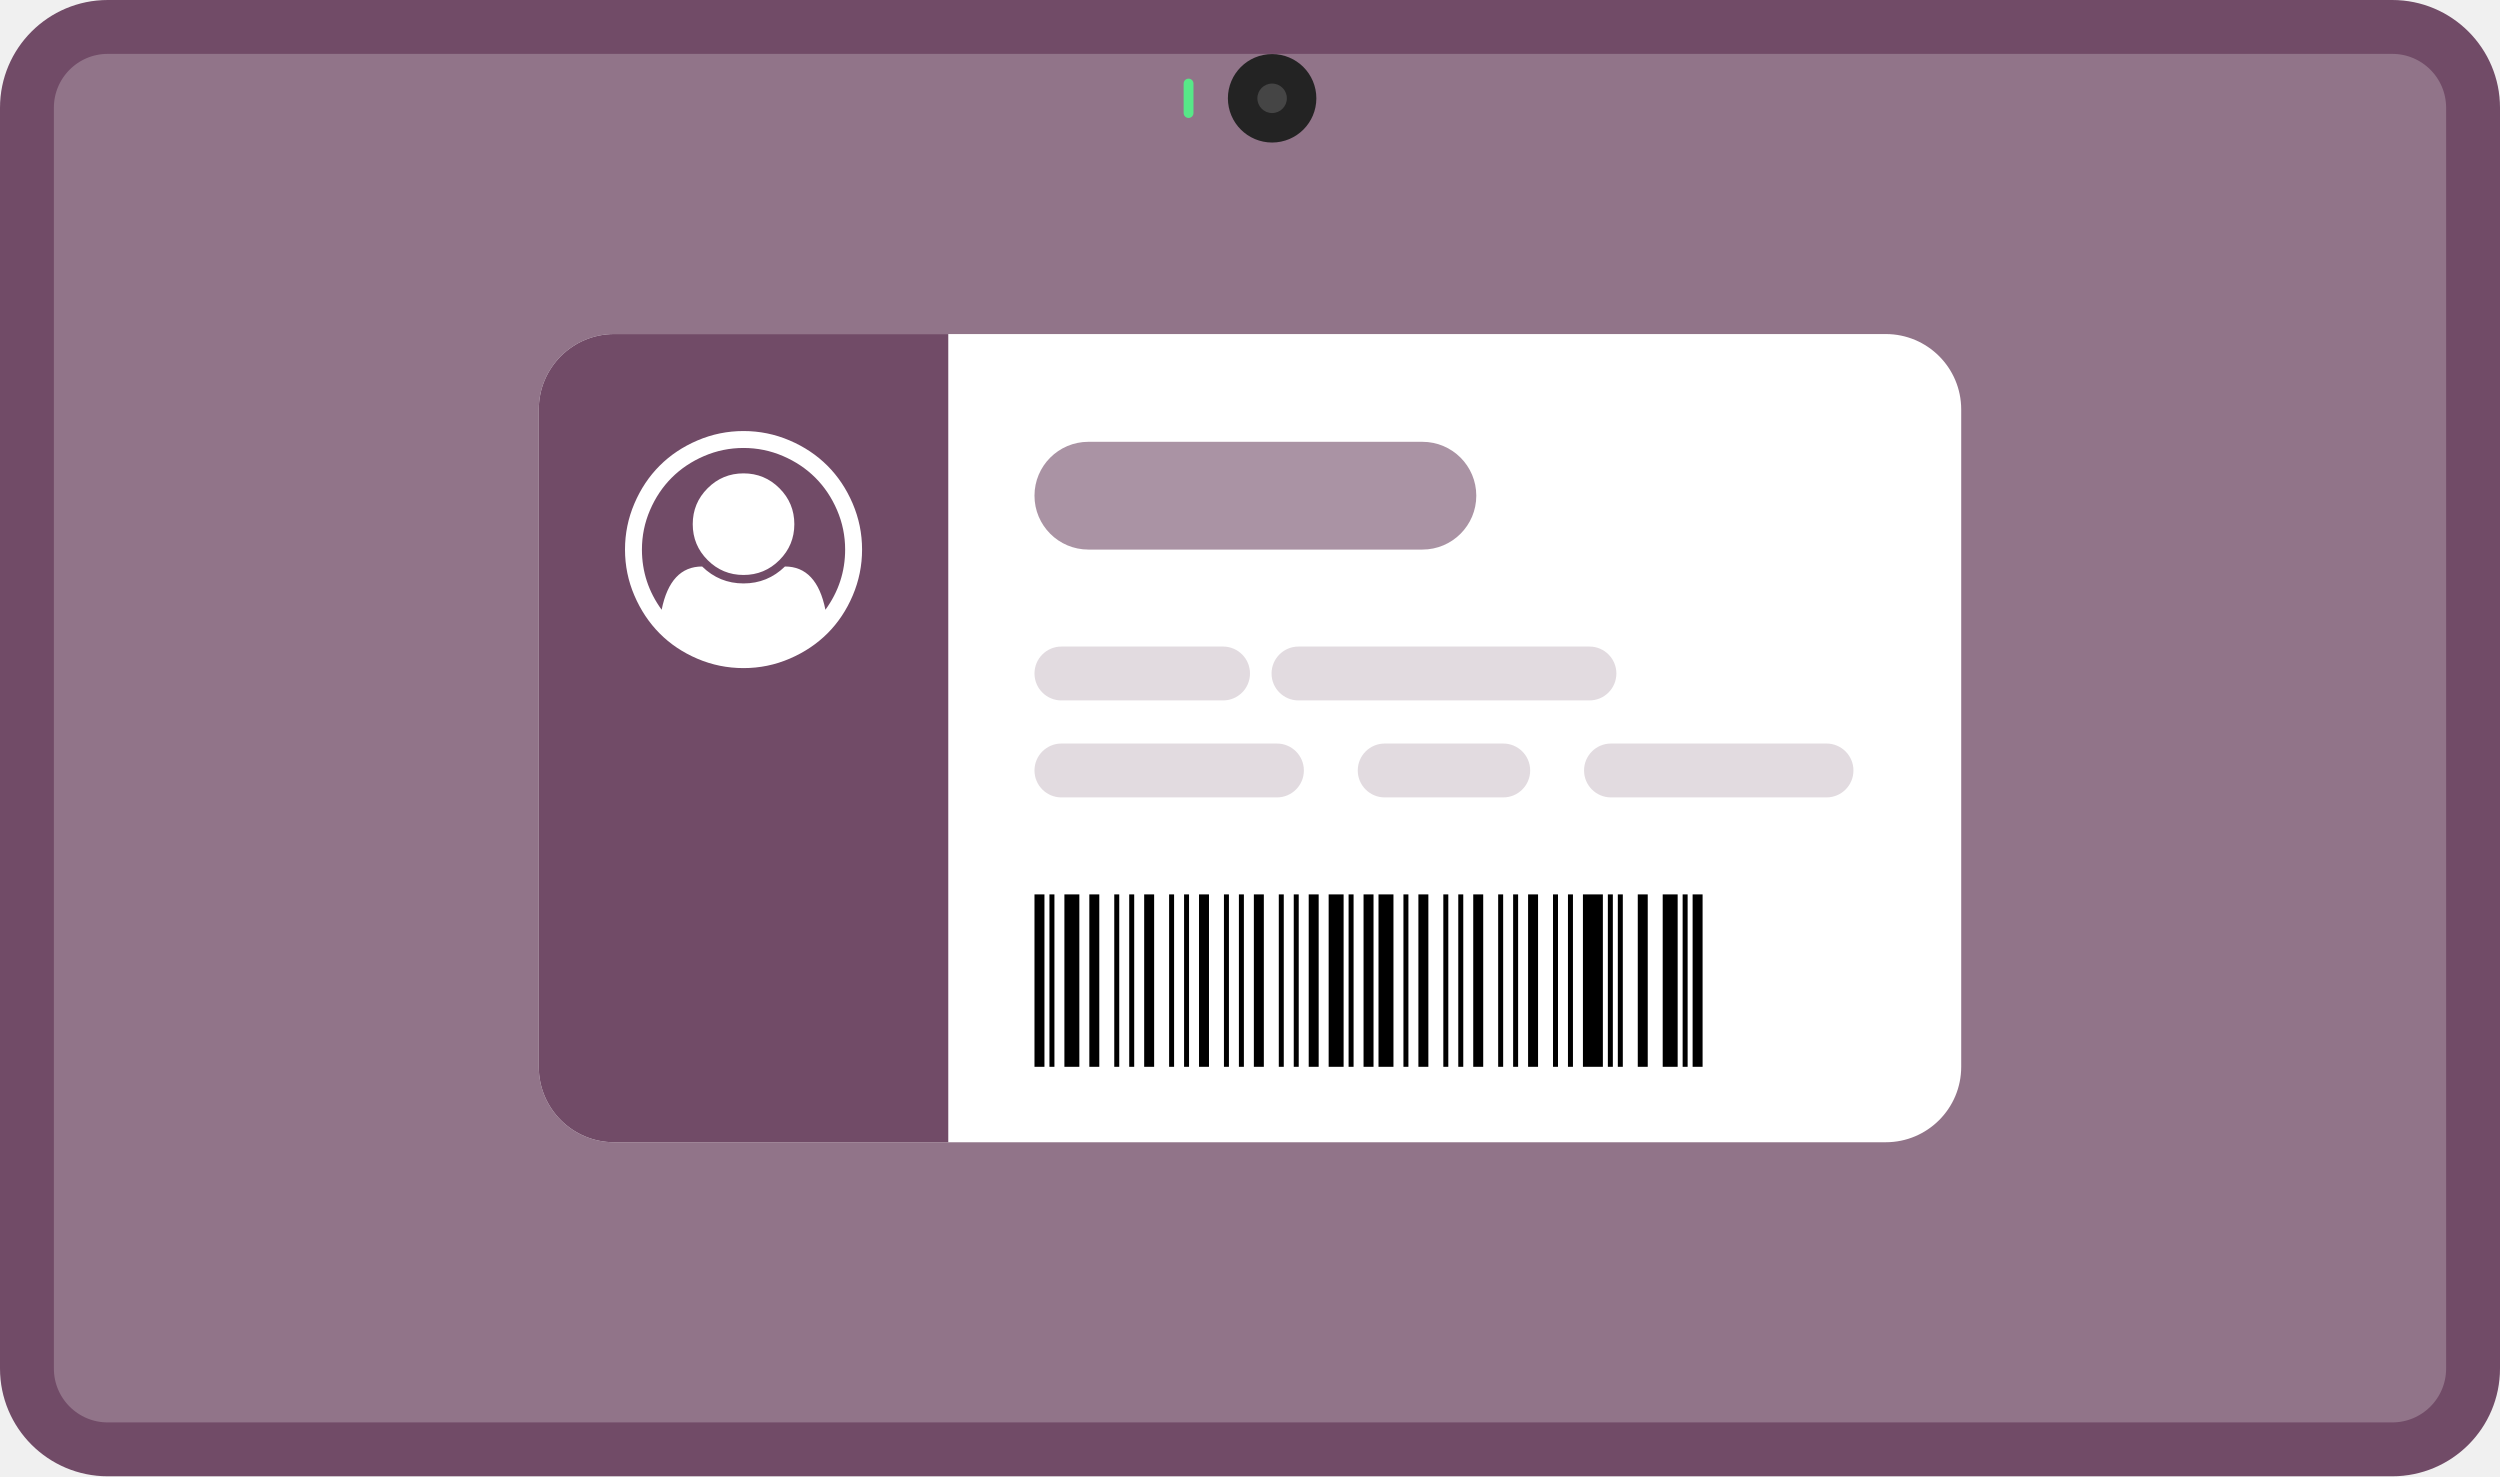
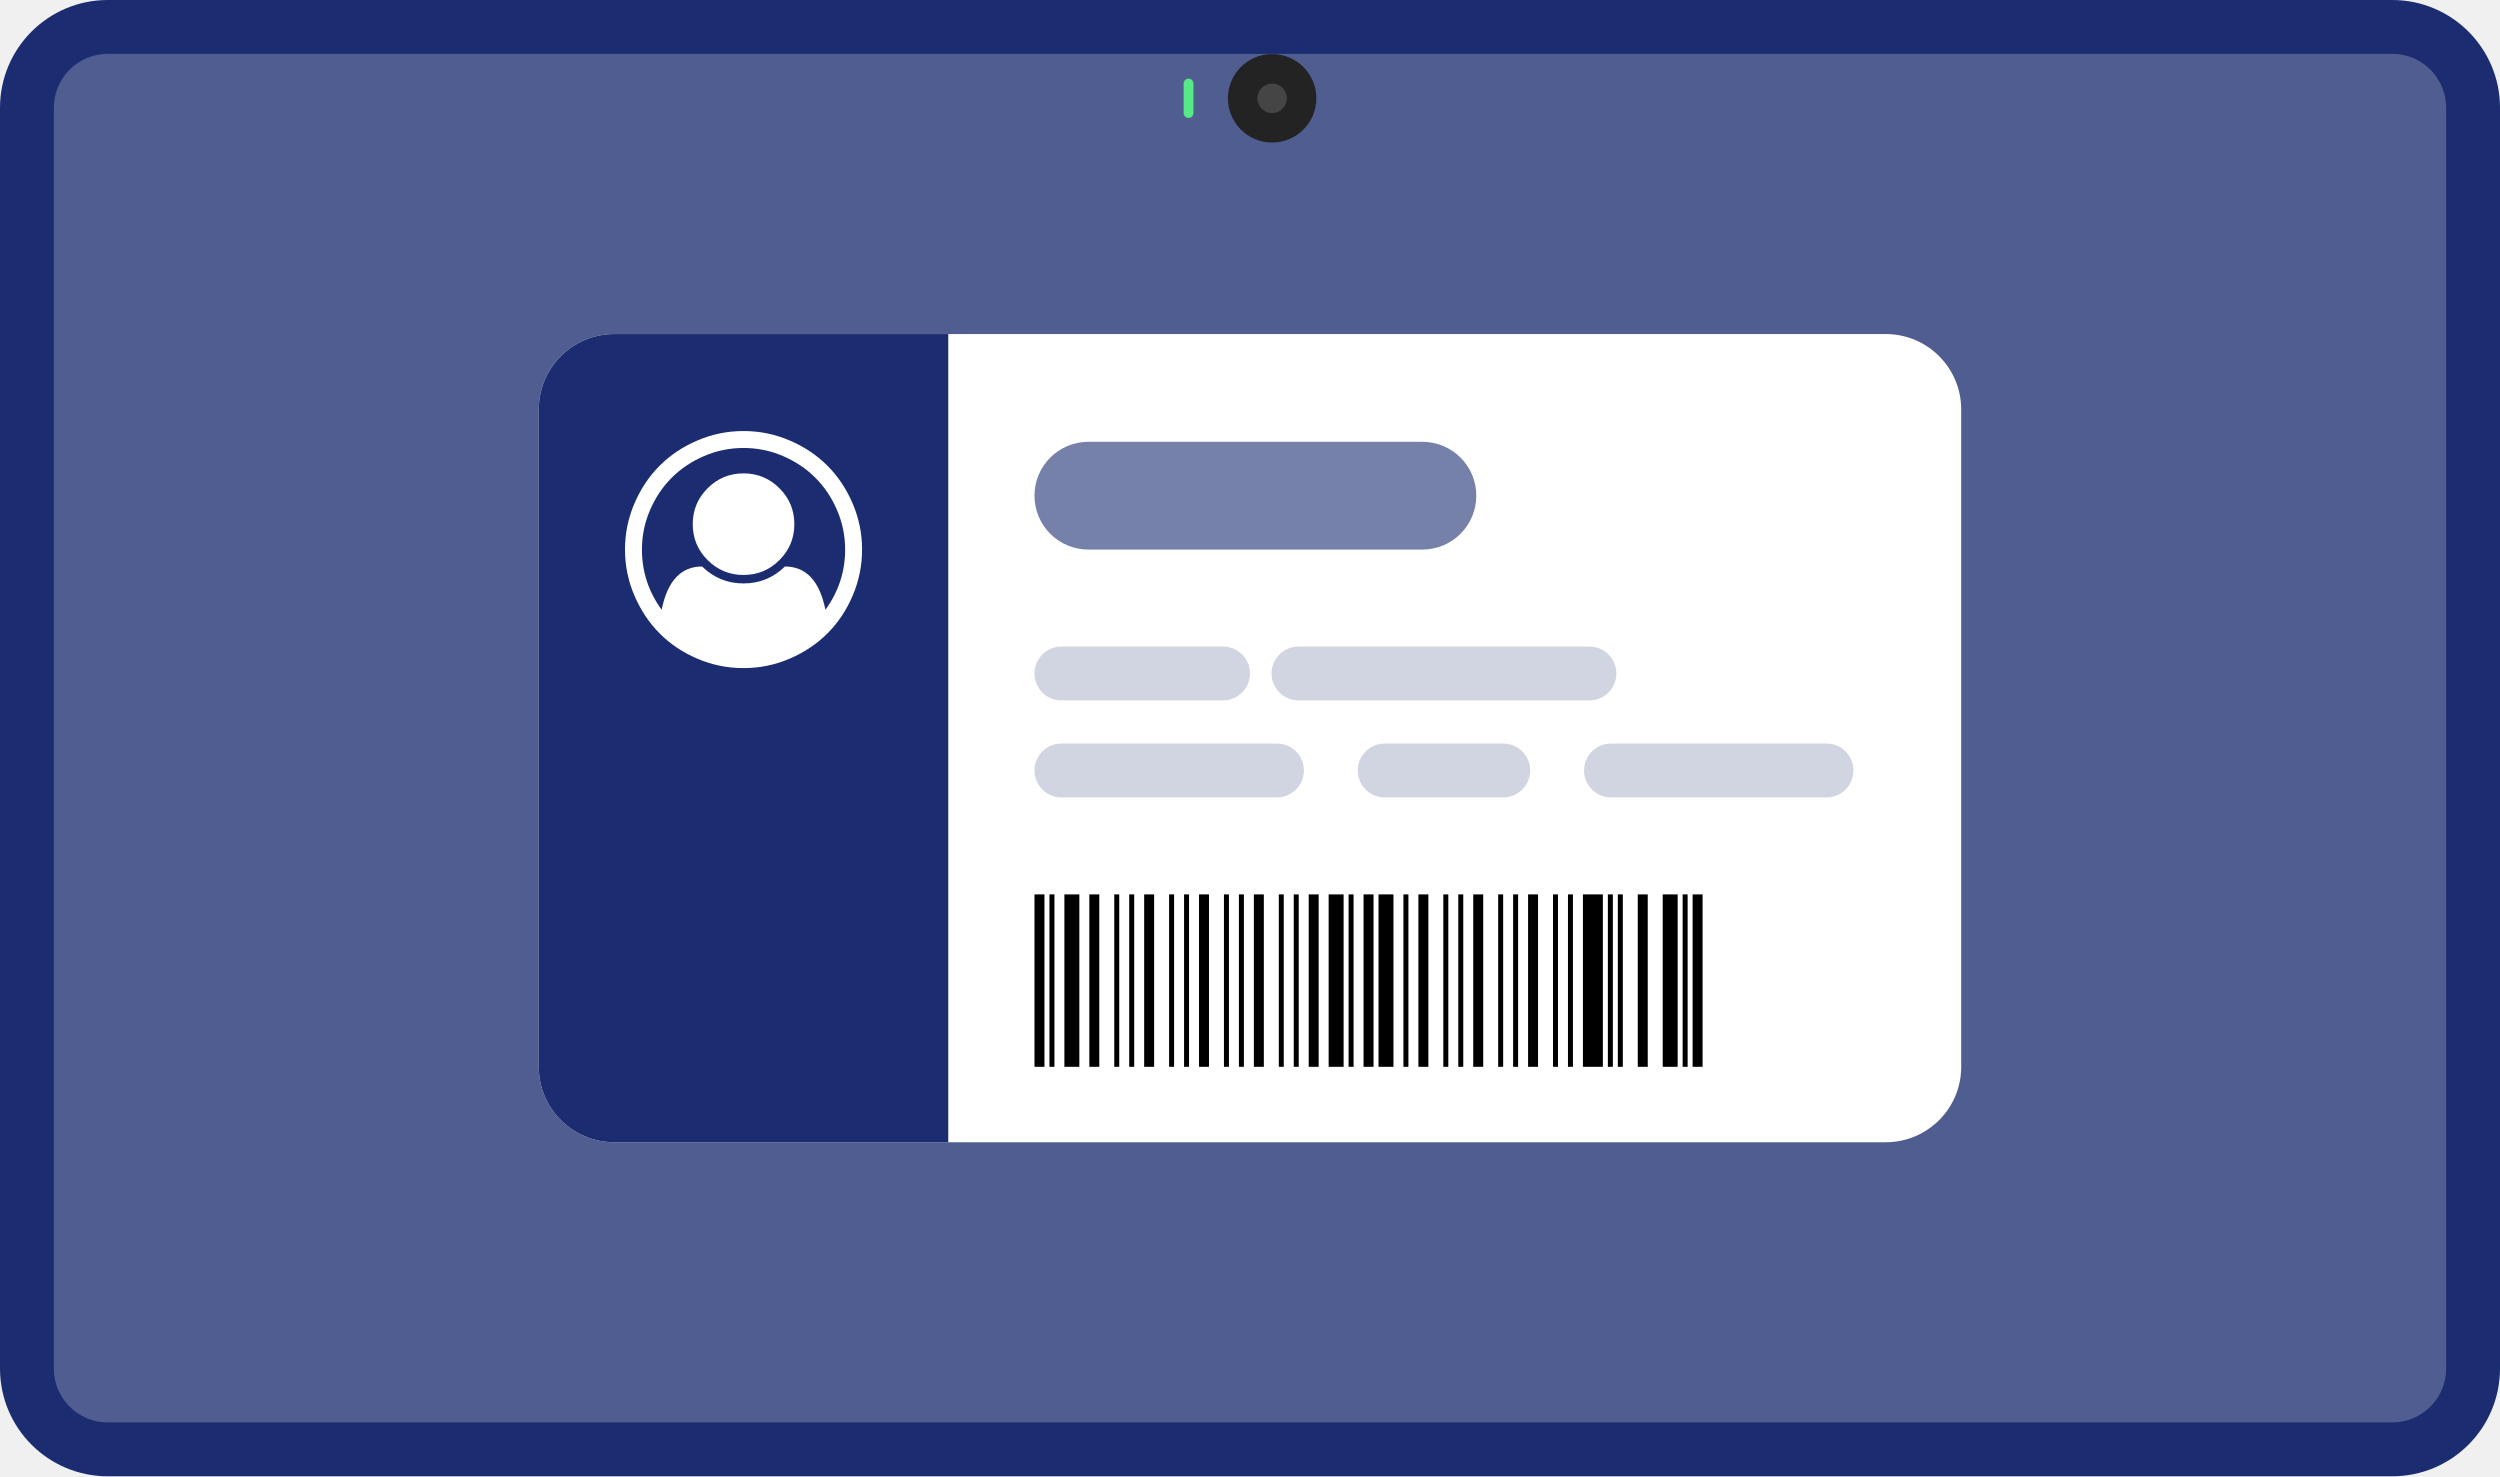
<svg xmlns="http://www.w3.org/2000/svg" width="232" height="137" viewBox="0 0 232 137" fill="none">
-   <path d="M10 2.5H222C226.142 2.5 229.5 5.858 229.5 10V127C229.5 131.142 226.142 134.5 222 134.5H10C5.858 134.5 2.5 131.142 2.5 127V10C2.5 5.858 5.858 2.5 10 2.5Z" fill="#714B67" fill-opacity="0.75" stroke="#714B67" stroke-width="5" />
+   <path d="M10 2.5H222C226.142 2.5 229.5 5.858 229.5 10V127C229.5 131.142 226.142 134.5 222 134.5H10C5.858 134.5 2.5 131.142 2.5 127V10C2.5 5.858 5.858 2.5 10 2.5Z" fill="#1B2D70" fill-opacity="0.75" stroke="#1B2D70" stroke-width="5" />
  <mask id="path-3-inside-1_11_84" fill="white">
    <rect x="129" width="17.79" height="26" rx="4" transform="rotate(90 129 0)" />
  </mask>
  <rect x="129" width="17.79" height="26" rx="4" transform="rotate(90 129 0)" fill="#303030" stroke="#373737" stroke-width="12" mask="url(#path-3-inside-1_11_84)" />
  <circle cx="118.053" cy="9.123" r="2.105" transform="rotate(90 118.053 9.12278)" fill="#F58787" stroke="#232323" stroke-width="4" />
  <circle cx="118.053" cy="9.123" r="1.368" transform="rotate(90 118.053 9.12282)" fill="#454545" />
  <rect x="110.754" y="7.298" width="3.649" height="0.912" rx="0.456" transform="rotate(90 110.754 7.29822)" fill="#57E888" />
  <rect x="50" y="31" width="132" height="75" rx="7" fill="white" />
  <path d="M96.925 83H96V99H96.925V83Z" fill="black" />
  <path d="M97.851 83H97.388V99H97.851V83Z" fill="black" />
  <path d="M100.164 83H98.776V99H100.164V83Z" fill="black" />
  <path d="M102.015 83H101.09V99H102.015V83Z" fill="black" />
  <path d="M103.866 83H103.403V99H103.866V83Z" fill="black" />
  <path d="M105.254 83H104.791V99H105.254V83Z" fill="black" />
  <path d="M107.104 83H106.179V99H107.104V83Z" fill="black" />
  <path d="M108.955 83H108.493V99H108.955V83Z" fill="black" />
  <path d="M110.343 83H109.881V99H110.343V83Z" fill="black" />
  <path d="M112.194 83H111.269V99H112.194V83Z" fill="black" />
  <path d="M114.045 83H113.582V99H114.045V83Z" fill="black" />
  <path d="M115.433 83H114.97V99H115.433V83Z" fill="black" />
  <path d="M117.284 83H116.358V99H117.284V83Z" fill="black" />
  <path d="M119.134 83H118.672V99H119.134V83Z" fill="black" />
  <path d="M120.522 83H120.06V99H120.522V83Z" fill="black" />
  <path d="M122.373 83H121.448V99H122.373V83Z" fill="black" />
  <path d="M124.687 83H123.299V99H124.687V83Z" fill="black" />
  <path d="M125.612 83H125.149V99H125.612V83Z" fill="black" />
  <path d="M127.463 83H126.537V99H127.463V83Z" fill="black" />
  <path d="M129.313 83H127.925V99H129.313V83Z" fill="black" />
  <path d="M130.701 83H130.239V99H130.701V83Z" fill="black" />
  <path d="M132.552 83H131.627V99H132.552V83Z" fill="black" />
  <path d="M134.403 83H133.94V99H134.403V83Z" fill="black" />
  <path d="M135.791 83H135.328V99H135.791V83Z" fill="black" />
  <path d="M137.642 83H136.716V99H137.642V83Z" fill="black" />
  <path d="M139.493 83H139.03V99H139.493V83Z" fill="black" />
  <path d="M140.881 83H140.418V99H140.881V83Z" fill="black" />
  <path d="M142.731 83H141.806V99H142.731V83Z" fill="black" />
  <path d="M144.582 83H144.119V99H144.582V83Z" fill="black" />
  <path d="M145.97 83H145.507V99H145.97V83Z" fill="black" />
  <path d="M148.746 83H146.896V99H148.746V83Z" fill="black" />
  <path d="M149.672 83H149.209V99H149.672V83Z" fill="black" />
  <path d="M150.597 83H150.134V99H150.597V83Z" fill="black" />
  <path d="M152.91 83H151.985V99H152.91V83Z" fill="black" />
  <path d="M155.687 83H154.299V99H155.687V83Z" fill="black" />
  <path d="M156.612 83H156.149V99H156.612V83Z" fill="black" />
  <path d="M158 83H157.075V99H158V83Z" fill="black" />
-   <path d="M50 38C50 34.134 53.134 31 57 31H88V106H57C53.134 106 50 102.866 50 99V38Z" fill="#714B67" />
-   <rect x="96" y="41" width="41" height="10" rx="5" fill="#714B67" fill-opacity="0.6" />
-   <rect x="96" y="60" width="20" height="5" rx="2.5" fill="#714B67" fill-opacity="0.2" />
-   <rect x="118" y="60" width="32" height="5" rx="2.5" fill="#714B67" fill-opacity="0.2" />
-   <rect x="96" y="69" width="25" height="5" rx="2.5" fill="#714B67" fill-opacity="0.2" />
-   <rect x="126" y="69" width="16" height="5" rx="2.5" fill="#714B67" fill-opacity="0.2" />
-   <rect x="147" y="69" width="25" height="5" rx="2.5" fill="#714B67" fill-opacity="0.2" />
+   <path d="M50 38C50 34.134 53.134 31 57 31H88V106H57C53.134 106 50 102.866 50 99V38Z" fill="#1B2D70" />
+   <rect x="96" y="41" width="41" height="10" rx="5" fill="#1B2D70" fill-opacity="0.6" />
+   <rect x="96" y="60" width="20" height="5" rx="2.5" fill="#1B2D70" fill-opacity="0.2" />
+   <rect x="118" y="60" width="32" height="5" rx="2.5" fill="#1B2D70" fill-opacity="0.2" />
+   <rect x="96" y="69" width="25" height="5" rx="2.5" fill="#1B2D70" fill-opacity="0.2" />
+   <rect x="126" y="69" width="16" height="5" rx="2.5" fill="#1B2D70" fill-opacity="0.2" />
+   <rect x="147" y="69" width="25" height="5" rx="2.5" fill="#1B2D70" fill-opacity="0.2" />
  <path d="M69 40C70.49 40 71.914 40.291 73.272 40.872C74.631 41.453 75.801 42.234 76.784 43.217C77.766 44.199 78.547 45.369 79.128 46.728C79.709 48.086 80 49.51 80 51C80 52.481 79.712 53.901 79.135 55.26C78.558 56.619 77.778 57.789 76.796 58.771C75.814 59.753 74.643 60.537 73.285 61.122C71.926 61.707 70.498 62 69 62C67.502 62 66.074 61.709 64.715 61.128C63.357 60.547 62.188 59.764 61.21 58.777C60.232 57.791 59.453 56.621 58.872 55.266C58.291 53.912 58 52.49 58 51C58 49.51 58.291 48.086 58.872 46.728C59.453 45.369 60.234 44.199 61.217 43.217C62.199 42.234 63.369 41.453 64.728 40.872C66.086 40.291 67.51 40 69 40ZM76.599 56.586C77.819 54.908 78.429 53.046 78.429 51C78.429 49.723 78.179 48.504 77.68 47.342C77.18 46.179 76.509 45.177 75.666 44.334C74.823 43.491 73.821 42.82 72.659 42.32C71.496 41.821 70.277 41.571 69 41.571C67.723 41.571 66.504 41.821 65.341 42.32C64.179 42.82 63.177 43.491 62.334 44.334C61.491 45.177 60.82 46.179 60.32 47.342C59.821 48.504 59.571 49.723 59.571 51C59.571 53.046 60.181 54.908 61.401 56.586C61.941 53.91 63.193 52.571 65.157 52.571C66.23 53.619 67.51 54.143 69 54.143C70.49 54.143 71.77 53.619 72.843 52.571C74.807 52.571 76.059 53.91 76.599 56.586ZM73.714 48.643C73.714 47.342 73.254 46.23 72.333 45.31C71.412 44.389 70.301 43.929 69 43.929C67.699 43.929 66.588 44.389 65.667 45.31C64.746 46.23 64.286 47.342 64.286 48.643C64.286 49.944 64.746 51.055 65.667 51.976C66.588 52.897 67.699 53.357 69 53.357C70.301 53.357 71.412 52.897 72.333 51.976C73.254 51.055 73.714 49.944 73.714 48.643Z" fill="white" />
</svg>
